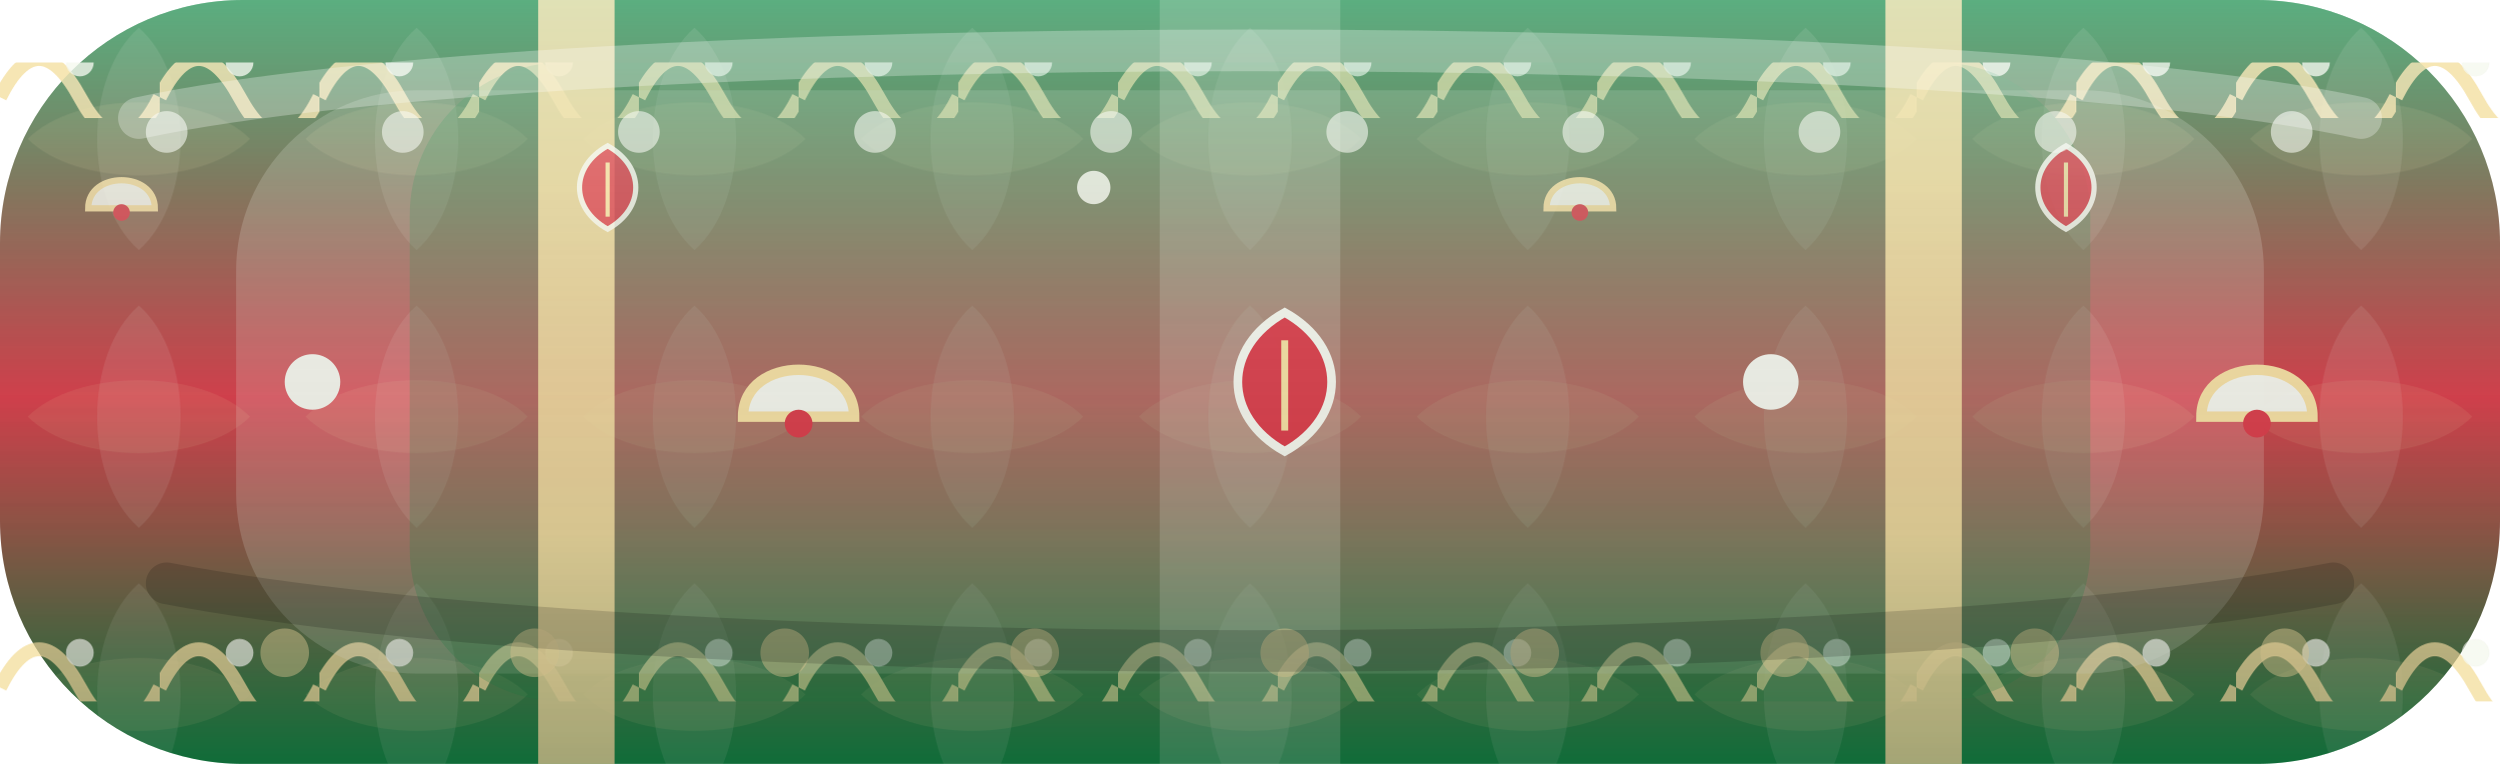
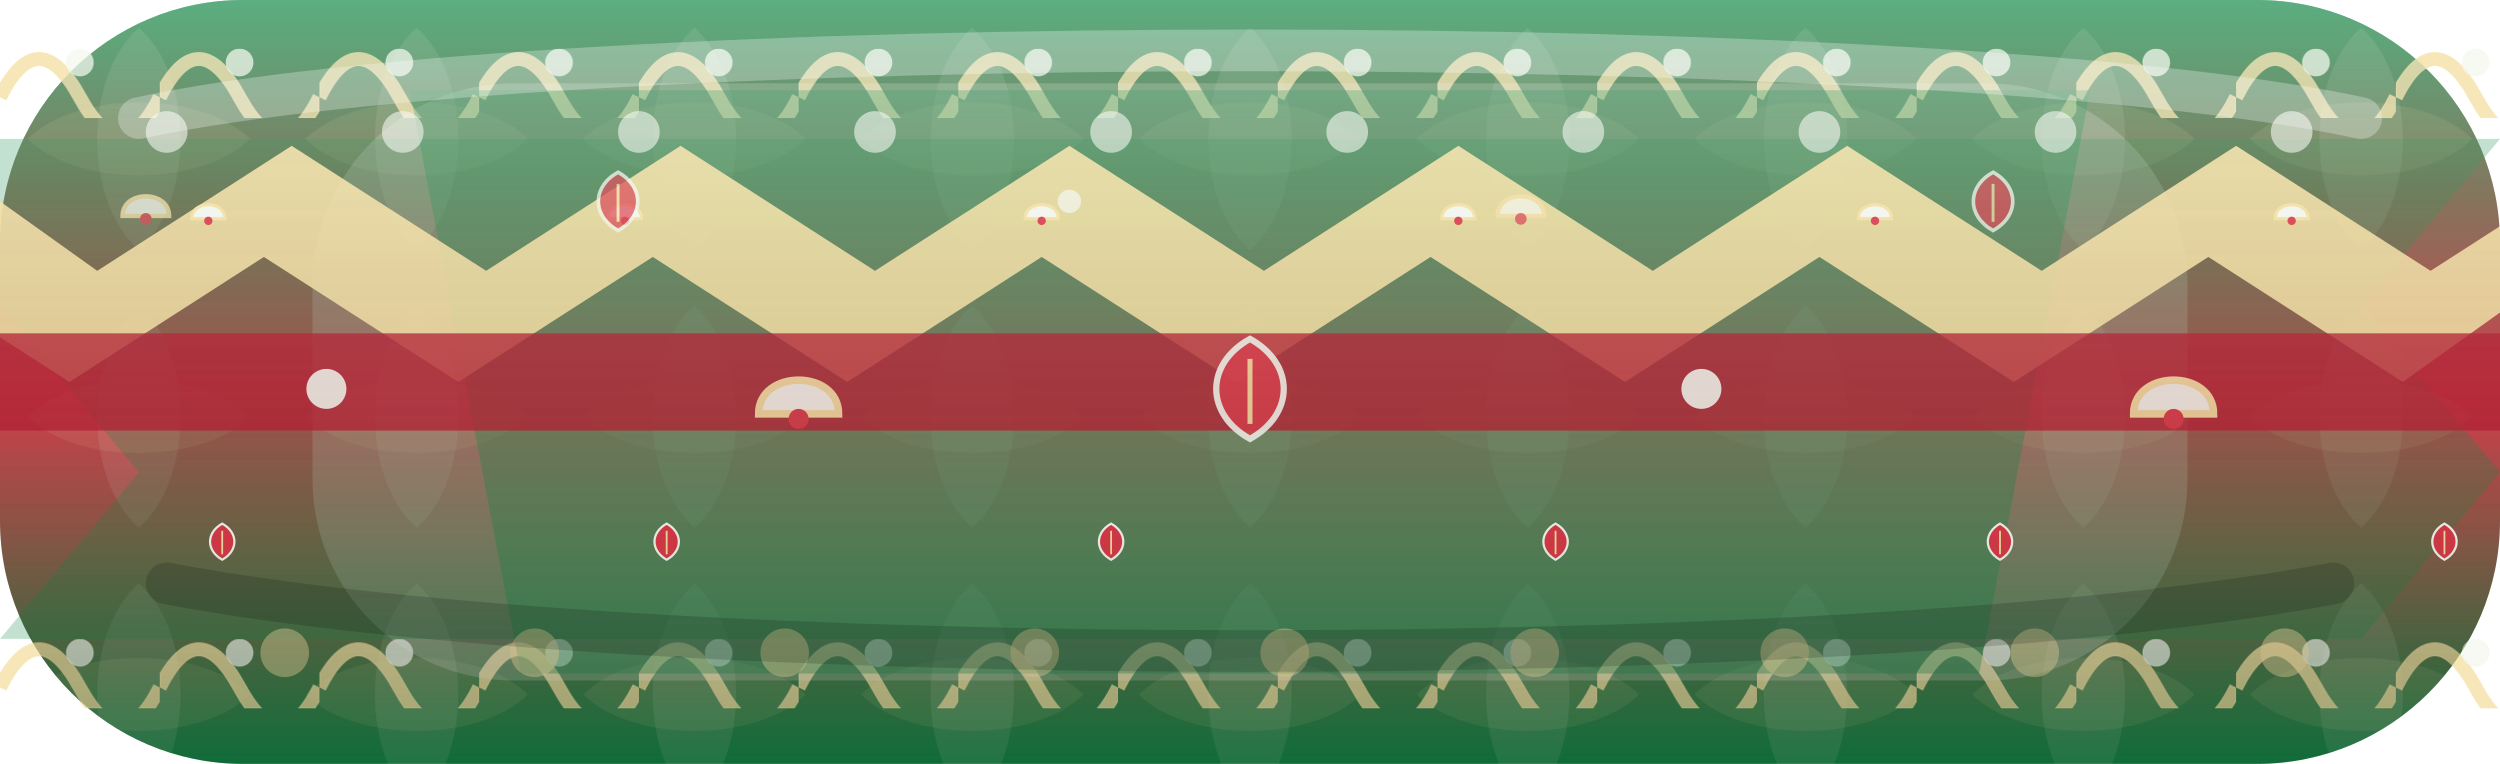
<svg xmlns="http://www.w3.org/2000/svg" width="720" height="220" viewBox="0 0 720 220">
  <defs>
    <linearGradient id="bg" x1="0" y1="0" x2="0" y2="1">
      <stop offset="0%" stop-color="#158b49" />
      <stop offset="52%" stop-color="#d93c49" />
      <stop offset="100%" stop-color="#158b49" />
    </linearGradient>
    <linearGradient id="satin" x1="0" y1="0" x2="0" y2="1">
      <stop offset="0%" stop-color="rgba(255,255,255,0.30)" />
      <stop offset="24%" stop-color="rgba(255,255,255,0.12)" />
      <stop offset="70%" stop-color="rgba(0,0,0,0.06)" />
      <stop offset="100%" stop-color="rgba(0,0,0,0.22)" />
    </linearGradient>
    <pattern id="brocade-santa2" width="80" height="80" patternUnits="userSpaceOnUse">
      <path d="M 40 8 C 56 22, 56 58, 40 72 C 24 58, 24 22, 40 8 Z" fill="#f4f7ee" opacity="0.10" />
      <path d="M 8 40 C 22 26, 58 26, 72 40 C 58 54, 22 54, 8 40 Z" fill="#f5e0a3" opacity="0.10" />
    </pattern>
    <pattern id="trim-santa2" width="46" height="34" patternUnits="userSpaceOnUse">
      <path d="M 0 28 Q 11 6 23 28 T 46 28" stroke="#f5e0a3" stroke-width="4" fill="none" opacity="0.85" />
      <circle cx="23" cy="18" r="4" fill="#f4f7ee" opacity="0.8" />
    </pattern>
  </defs>
  <rect width="720" height="220" rx="70" fill="url(#bg)" />
  <rect x="0" y="0" width="720" height="220" rx="70" fill="url(#brocade-santa2)" />
-   <rect x="0" y="18" width="720" height="24" fill="url(#trim-santa2)" opacity="0.95" />
-   <rect x="0" y="178" width="720" height="24" fill="url(#trim-santa2)" opacity="0.95" />
-   <rect x="68" y="26" width="584" height="168" rx="52" fill="#f4f7ee" opacity="0.18" />
-   <rect x="118" y="18" width="484" height="184" rx="44" fill="#158b49" opacity="0.22" />
-   <rect x="155" y="0" width="22" height="220" fill="#f5e0a3" opacity="0.85" />
-   <rect x="543" y="0" width="22" height="220" fill="#f5e0a3" opacity="0.85" />
-   <rect x="334" y="0" width="52" height="220" fill="#f4f7ee" opacity="0.18" />
-   <g opacity="0.98">
-     <circle cx="90" cy="110" r="8" fill="#f4f7ee" />
-     <g transform="translate(230 110)">
-       <path d="M -16 10 C -16 -8, 16 -8, 16 10 Z" fill="#f4f7ee" stroke="#f5e0a3" stroke-width="3" />
-       <circle cx="0" cy="12" r="4" fill="#d93c49" />
+   <rect x="0" y="14" width="720" height="22" fill="url(#trim-santa2)" opacity="0.90" />
+   <rect x="0" y="184" width="720" height="22" fill="url(#trim-santa2)" opacity="0.90" />
+   <rect x="90" y="24" width="540" height="172" rx="58" fill="#f4f7ee" opacity="0.20" />
+   <path d="M 118 26 L 602 26 L 570 194 L 150 194 Z" fill="#158b49" opacity="0.34" />
+   <path d="M 0 40 L 720 40 L 680 88 L 720 136 L 680 184 L 0 184 L 40 136 L 0 88 Z" fill="#158b49" opacity="0.26" />
+   <path d="M 0 58 L 28 78 L 84 42 L 140 78 L 196 42 L 252 78 L 308 42 L 364 78 L 420 42 L 476 78 L 532 42 L 588 78 L 644 42 L 700 78 L 756 42 L 720 58 L 720 90 L 692 110 L 636 74 L 580 110 L 524 74 L 468 110 L 412 74 L 356 110 L 300 74 L 244 110 L 188 74 L 132 110 L 76 74 L 20 110 L -36 74 Z" fill="#f5e0a3" opacity="0.88" />
+   <rect x="0" y="96" width="720" height="28" fill="#b71f32" opacity="0.78" />
+   <g transform="translate(60 60)">
+     <path d="M -4.8 3 C -4.8 -2.4, 4.8 -2.4, 4.8 3 Z" fill="#f4f7ee" stroke="#f5e0a3" stroke-width="0.9" />
+     <circle cx="0" cy="3.6" r="1.2" fill="#d93c49" />
+   </g>
+   <g transform="translate(180 60)">
+     <path d="M -4.8 3 C -4.8 -2.4, 4.8 -2.4, 4.8 3 Z" fill="#f4f7ee" stroke="#f5e0a3" stroke-width="0.9" />
+     <circle cx="0" cy="3.6" r="1.2" fill="#d93c49" />
+   </g>
+   <g transform="translate(300 60)">
+     <path d="M -4.8 3 C -4.8 -2.4, 4.8 -2.4, 4.8 3 Z" fill="#f4f7ee" stroke="#f5e0a3" stroke-width="0.9" />
+     <circle cx="0" cy="3.6" r="1.2" fill="#d93c49" />
+   </g>
+   <g transform="translate(420 60)">
+     <path d="M -4.8 3 C -4.8 -2.4, 4.8 -2.4, 4.8 3 Z" fill="#f4f7ee" stroke="#f5e0a3" stroke-width="0.9" />
+     <circle cx="0" cy="3.6" r="1.2" fill="#d93c49" />
+   </g>
+   <g transform="translate(540 60)">
+     <path d="M -4.8 3 C -4.8 -2.4, 4.8 -2.4, 4.8 3 Z" fill="#f4f7ee" stroke="#f5e0a3" stroke-width="0.9" />
+     <circle cx="0" cy="3.6" r="1.2" fill="#d93c49" />
+   </g>
+   <g transform="translate(660 60)">
+     <path d="M -4.8 3 C -4.8 -2.4, 4.8 -2.4, 4.8 3 Z" fill="#f4f7ee" stroke="#f5e0a3" stroke-width="0.9" />
+     <circle cx="0" cy="3.6" r="1.2" fill="#d93c49" />
+   </g>
+   <g transform="translate(64 156)">
+     <path d="M 0 -5.2 C 4.68 -2.6, 4.68 2.6, 0 5.2 C -4.68 2.6, -4.68 -2.6, 0 -5.2 Z" fill="#d93c49" stroke="#f4f7ee" stroke-width="0.65" />
+     <path d="M 0 -3.12 L 0 3.64" stroke="#f5e0a3" stroke-width="0.52" />
+   </g>
+   <g transform="translate(192 156)">
+     <path d="M 0 -5.2 C 4.68 -2.6, 4.68 2.6, 0 5.2 C -4.68 2.6, -4.68 -2.6, 0 -5.2 Z" fill="#d93c49" stroke="#f4f7ee" stroke-width="0.65" />
+     <path d="M 0 -3.12 L 0 3.64" stroke="#f5e0a3" stroke-width="0.52" />
+   </g>
+   <g transform="translate(320 156)">
+     <path d="M 0 -5.2 C 4.68 -2.6, 4.68 2.6, 0 5.2 C -4.68 2.6, -4.68 -2.6, 0 -5.2 Z" fill="#d93c49" stroke="#f4f7ee" stroke-width="0.65" />
+     <path d="M 0 -3.12 L 0 3.64" stroke="#f5e0a3" stroke-width="0.52" />
+   </g>
+   <g transform="translate(448 156)">
+     <path d="M 0 -5.2 C 4.68 -2.6, 4.68 2.6, 0 5.2 C -4.68 2.6, -4.68 -2.6, 0 -5.2 Z" fill="#d93c49" stroke="#f4f7ee" stroke-width="0.65" />
+     <path d="M 0 -3.12 L 0 3.64" stroke="#f5e0a3" stroke-width="0.52" />
+   </g>
+   <g transform="translate(576 156)">
+     <path d="M 0 -5.2 C 4.68 -2.6, 4.68 2.6, 0 5.2 C -4.68 2.6, -4.68 -2.6, 0 -5.2 Z" fill="#d93c49" stroke="#f4f7ee" stroke-width="0.65" />
+     <path d="M 0 -3.12 L 0 3.64" stroke="#f5e0a3" stroke-width="0.52" />
+   </g>
+   <g transform="translate(704 156)">
+     <path d="M 0 -5.2 C 4.68 -2.6, 4.68 2.6, 0 5.2 C -4.68 2.6, -4.68 -2.6, 0 -5.2 Z" fill="#d93c49" stroke="#f4f7ee" stroke-width="0.65" />
+     <path d="M 0 -3.12 L 0 3.64" stroke="#f5e0a3" stroke-width="0.52" />
+   </g>
+   <g opacity="0.74">
+     <g transform="translate(42 58)">
+       <path d="M -6.72 4.2 C -6.72 -3.36, 6.72 -3.36, 6.72 4.2 Z" fill="#f4f7ee" stroke="#f5e0a3" stroke-width="1.26" />
+       <circle cx="0" cy="5.04" r="1.68" fill="#d93c49" />
    </g>
-     <g transform="translate(370 110)">
-       <path d="M 0 -20 C 18 -10, 18 10, 0 20 C -18 10, -18 -10, 0 -20 Z" fill="#d93c49" stroke="#f4f7ee" stroke-width="2.5" />
-       <path d="M 0 -12 L 0 14" stroke="#f5e0a3" stroke-width="2" />
+     <g transform="translate(178 58)">
+       <path d="M 0 -8.4 C 7.56 -4.2, 7.56 4.2, 0 8.4 C -7.56 4.2, -7.56 -4.2, 0 -8.4 Z" fill="#d93c49" stroke="#f4f7ee" stroke-width="1.05" />
+       <path d="M 0 -5.04 L 0 5.88" stroke="#f5e0a3" stroke-width="0.84" />
    </g>
-     <circle cx="510" cy="110" r="8" fill="#f4f7ee" />
-     <g transform="translate(650 110)">
-       <path d="M -16 10 C -16 -8, 16 -8, 16 10 Z" fill="#f4f7ee" stroke="#f5e0a3" stroke-width="3" />
-       <circle cx="0" cy="12" r="4" fill="#d93c49" />
+     <circle cx="308" cy="58" r="3.36" fill="#f4f7ee" />
+     <g transform="translate(438 58)">
+       <path d="M -6.72 4.2 C -6.72 -3.36, 6.72 -3.36, 6.72 4.2 Z" fill="#f4f7ee" stroke="#f5e0a3" stroke-width="1.26" />
+       <circle cx="0" cy="5.04" r="1.68" fill="#d93c49" />
+     </g>
+     <g transform="translate(574 58)">
+       <path d="M 0 -8.4 C 7.56 -4.2, 7.56 4.2, 0 8.4 C -7.56 4.2, -7.56 -4.2, 0 -8.4 Z" fill="#d93c49" stroke="#f4f7ee" stroke-width="1.05" />
+       <path d="M 0 -5.04 L 0 5.88" stroke="#f5e0a3" stroke-width="0.84" />
    </g>
  </g>
-   <g opacity="0.82">
-     <g transform="translate(35 54)">
-       <path d="M -9.6 6 C -9.6 -4.8, 9.6 -4.8, 9.6 6 Z" fill="#f4f7ee" stroke="#f5e0a3" stroke-width="1.8" />
-       <circle cx="0" cy="7.2" r="2.4" fill="#d93c49" />
+   <g opacity="0.88">
+     <circle cx="94" cy="112" r="5.76" fill="#f4f7ee" />
+     <g transform="translate(230 112)">
+       <path d="M -11.52 7.2 C -11.52 -5.76, 11.52 -5.76, 11.52 7.2 Z" fill="#f4f7ee" stroke="#f5e0a3" stroke-width="2.16" />
+       <circle cx="0" cy="8.64" r="2.88" fill="#d93c49" />
    </g>
-     <g transform="translate(175 54)">
-       <path d="M 0 -12 C 10.8 -6, 10.8 6, 0 12 C -10.8 6, -10.8 -6, 0 -12 Z" fill="#d93c49" stroke="#f4f7ee" stroke-width="1.5" />
-       <path d="M 0 -7.2 L 0 8.4" stroke="#f5e0a3" stroke-width="1.2" />
+     <g transform="translate(360 112)">
+       <path d="M 0 -14.4 C 12.96 -7.2, 12.96 7.2, 0 14.4 C -12.96 7.2, -12.96 -7.2, 0 -14.4 Z" fill="#d93c49" stroke="#f4f7ee" stroke-width="1.8" />
+       <path d="M 0 -8.64 L 0 10.08" stroke="#f5e0a3" stroke-width="1.44" />
    </g>
-     <circle cx="315" cy="54" r="4.8" fill="#f4f7ee" />
-     <g transform="translate(455 54)">
-       <path d="M -9.6 6 C -9.6 -4.8, 9.6 -4.8, 9.6 6 Z" fill="#f4f7ee" stroke="#f5e0a3" stroke-width="1.8" />
-       <circle cx="0" cy="7.2" r="2.4" fill="#d93c49" />
-     </g>
-     <g transform="translate(595 54)">
-       <path d="M 0 -12 C 10.8 -6, 10.8 6, 0 12 C -10.8 6, -10.8 -6, 0 -12 Z" fill="#d93c49" stroke="#f4f7ee" stroke-width="1.5" />
-       <path d="M 0 -7.2 L 0 8.4" stroke="#f5e0a3" stroke-width="1.2" />
+     <circle cx="490" cy="112" r="5.76" fill="#f4f7ee" />
+     <g transform="translate(626 112)">
+       <path d="M -11.52 7.2 C -11.52 -5.76, 11.52 -5.76, 11.52 7.2 Z" fill="#f4f7ee" stroke="#f5e0a3" stroke-width="2.16" />
+       <circle cx="0" cy="8.64" r="2.88" fill="#d93c49" />
    </g>
  </g>
  <g opacity="0.82">
    <circle cx="48" cy="38" r="6" fill="#f4f7ee" opacity="0.72" />
    <circle cx="116" cy="38" r="6" fill="#f4f7ee" opacity="0.72" />
    <circle cx="184" cy="38" r="6" fill="#f4f7ee" opacity="0.72" />
    <circle cx="252" cy="38" r="6" fill="#f4f7ee" opacity="0.72" />
    <circle cx="320" cy="38" r="6" fill="#f4f7ee" opacity="0.72" />
    <circle cx="388" cy="38" r="6" fill="#f4f7ee" opacity="0.72" />
    <circle cx="456" cy="38" r="6" fill="#f4f7ee" opacity="0.72" />
    <circle cx="524" cy="38" r="6" fill="#f4f7ee" opacity="0.72" />
    <circle cx="592" cy="38" r="6" fill="#f4f7ee" opacity="0.72" />
    <circle cx="660" cy="38" r="6" fill="#f4f7ee" opacity="0.72" />
  </g>
  <g opacity="0.72">
    <circle cx="82" cy="188" r="7" fill="#f5e0a3" opacity="0.65" />
    <circle cx="154" cy="188" r="7" fill="#f5e0a3" opacity="0.65" />
    <circle cx="226" cy="188" r="7" fill="#f5e0a3" opacity="0.65" />
    <circle cx="298" cy="188" r="7" fill="#f5e0a3" opacity="0.65" />
    <circle cx="370" cy="188" r="7" fill="#f5e0a3" opacity="0.65" />
    <circle cx="442" cy="188" r="7" fill="#f5e0a3" opacity="0.65" />
    <circle cx="514" cy="188" r="7" fill="#f5e0a3" opacity="0.65" />
    <circle cx="586" cy="188" r="7" fill="#f5e0a3" opacity="0.65" />
    <circle cx="658" cy="188" r="7" fill="#f5e0a3" opacity="0.65" />
  </g>
  <rect x="0" y="0" width="720" height="220" rx="70" fill="url(#satin)" />
  <path d="M 40 34 C 160 8, 560 8, 680 34" stroke="rgba(255,255,255,0.28)" stroke-width="12" stroke-linecap="round" fill="none" />
  <path d="M 48 168 C 184 194, 536 194, 672 168" stroke="rgba(0,0,0,0.16)" stroke-width="12" stroke-linecap="round" fill="none" />
</svg>
